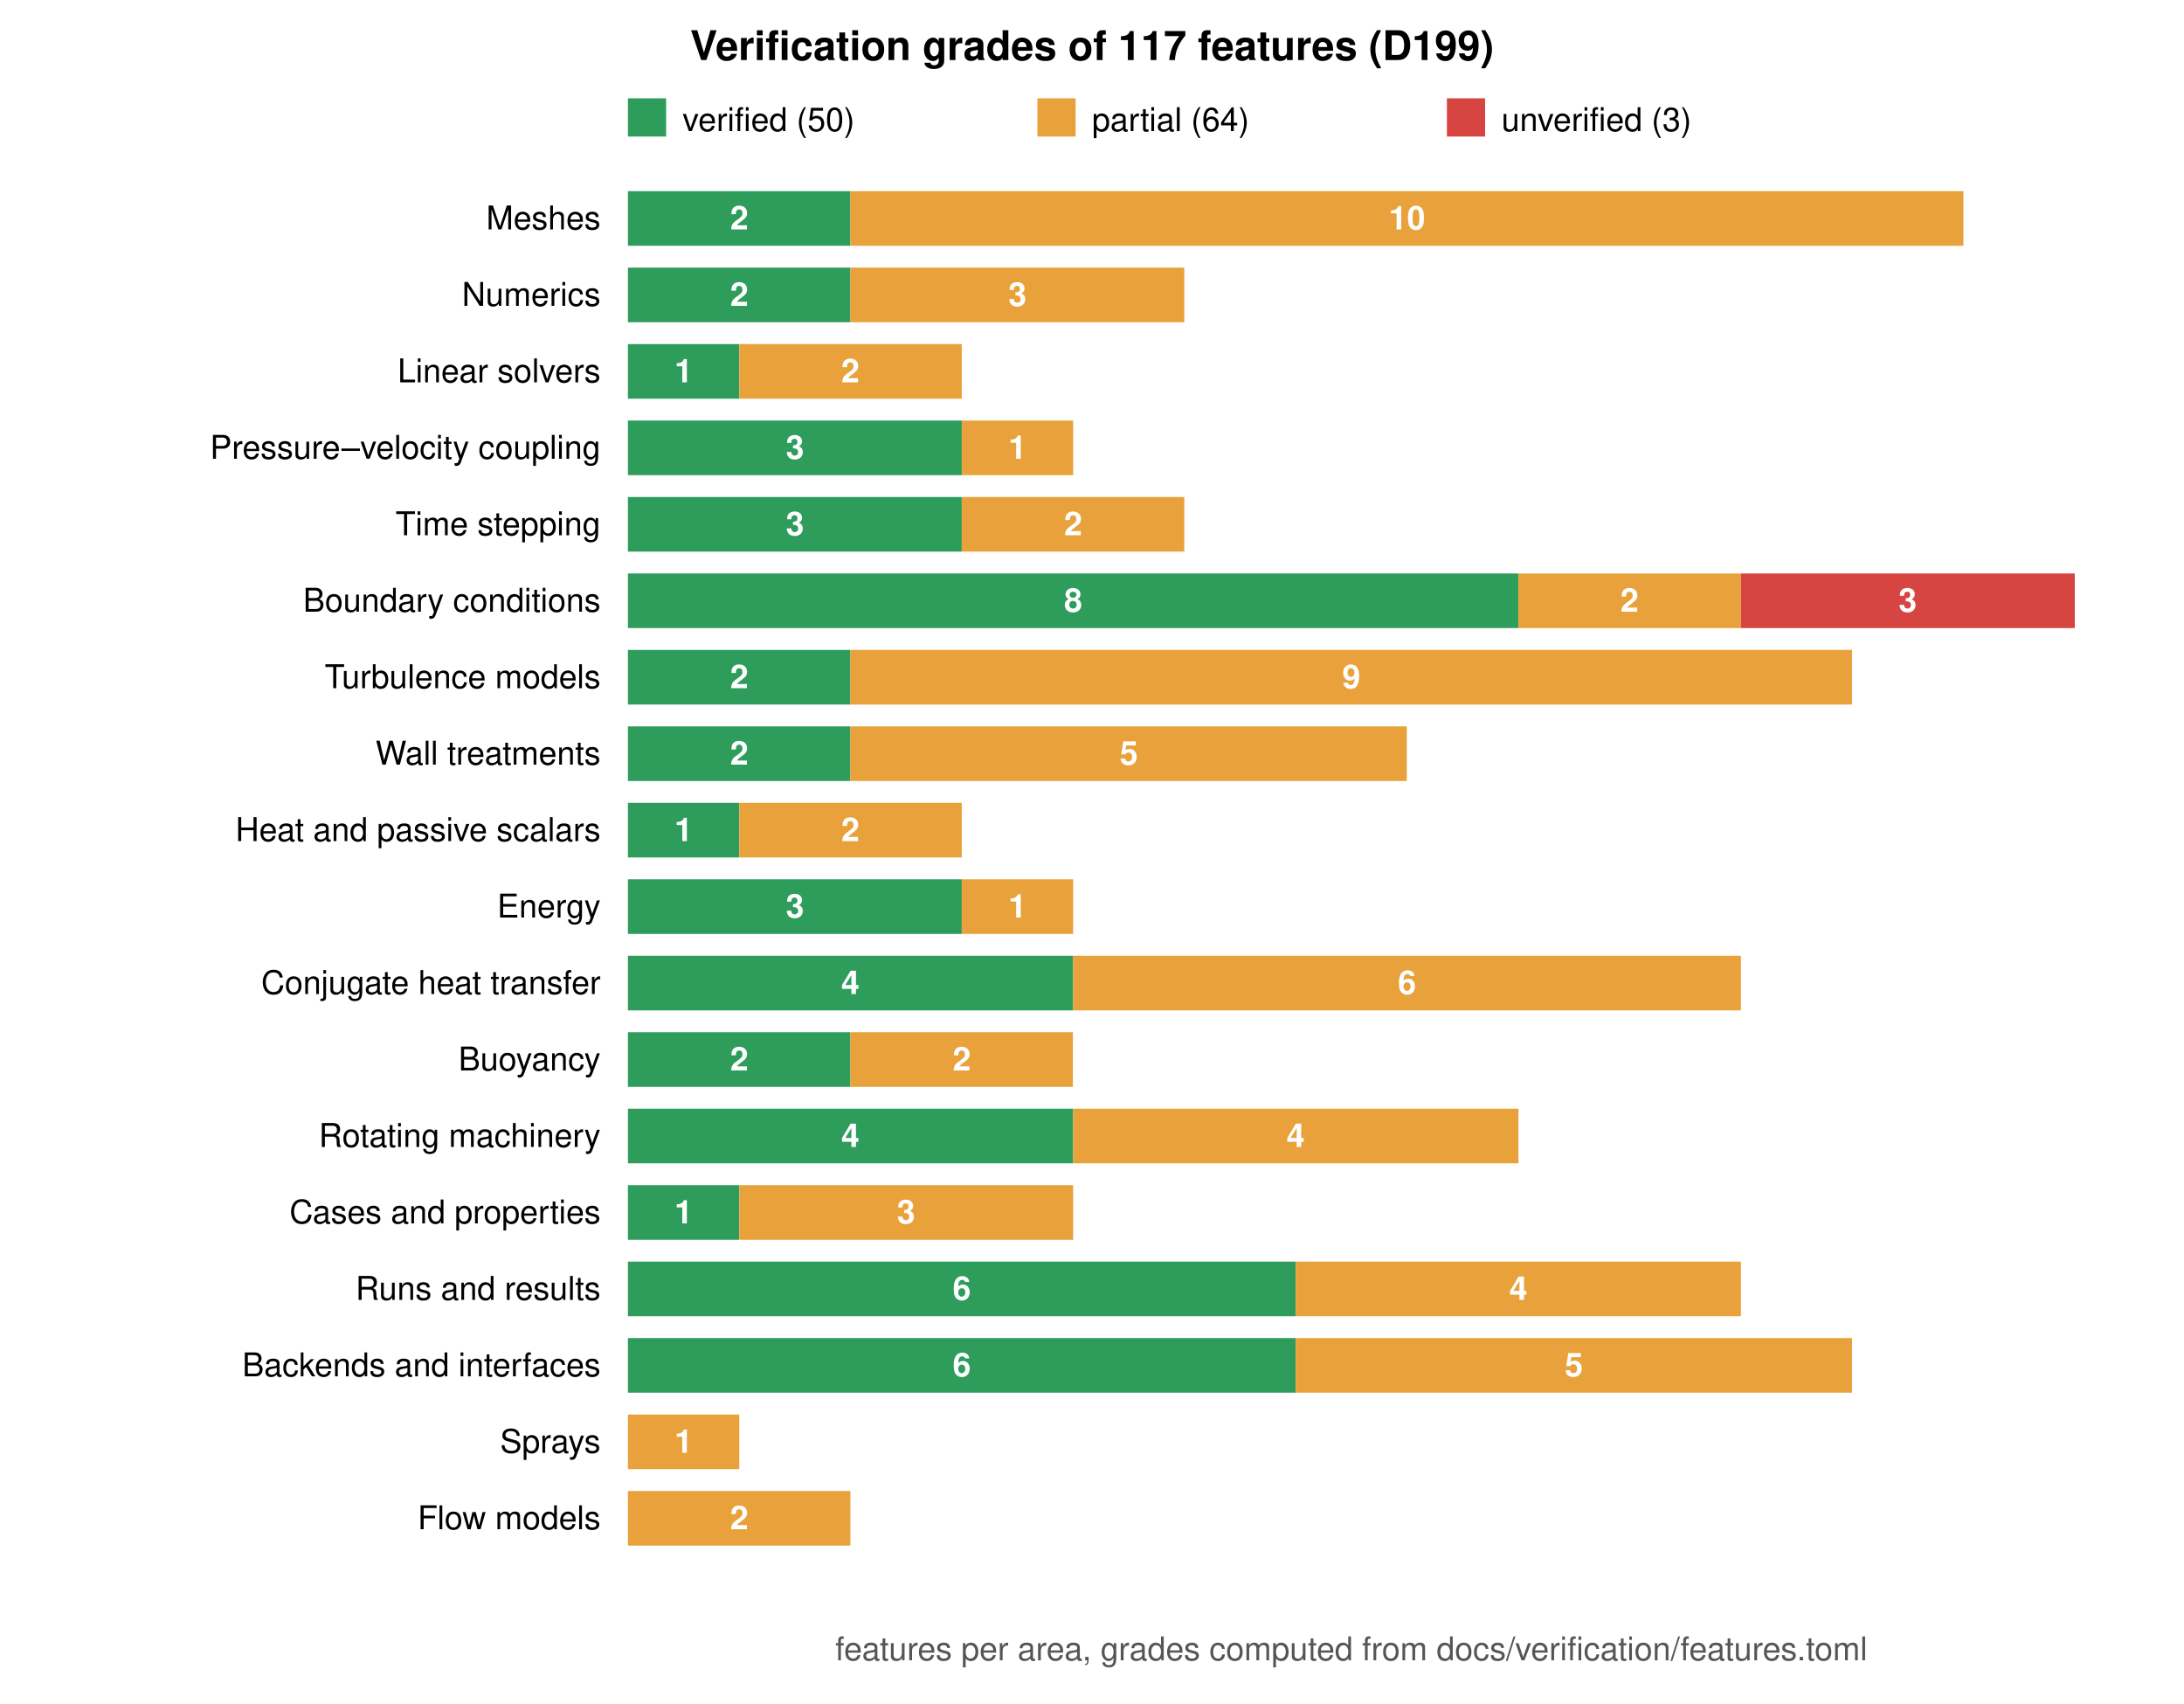
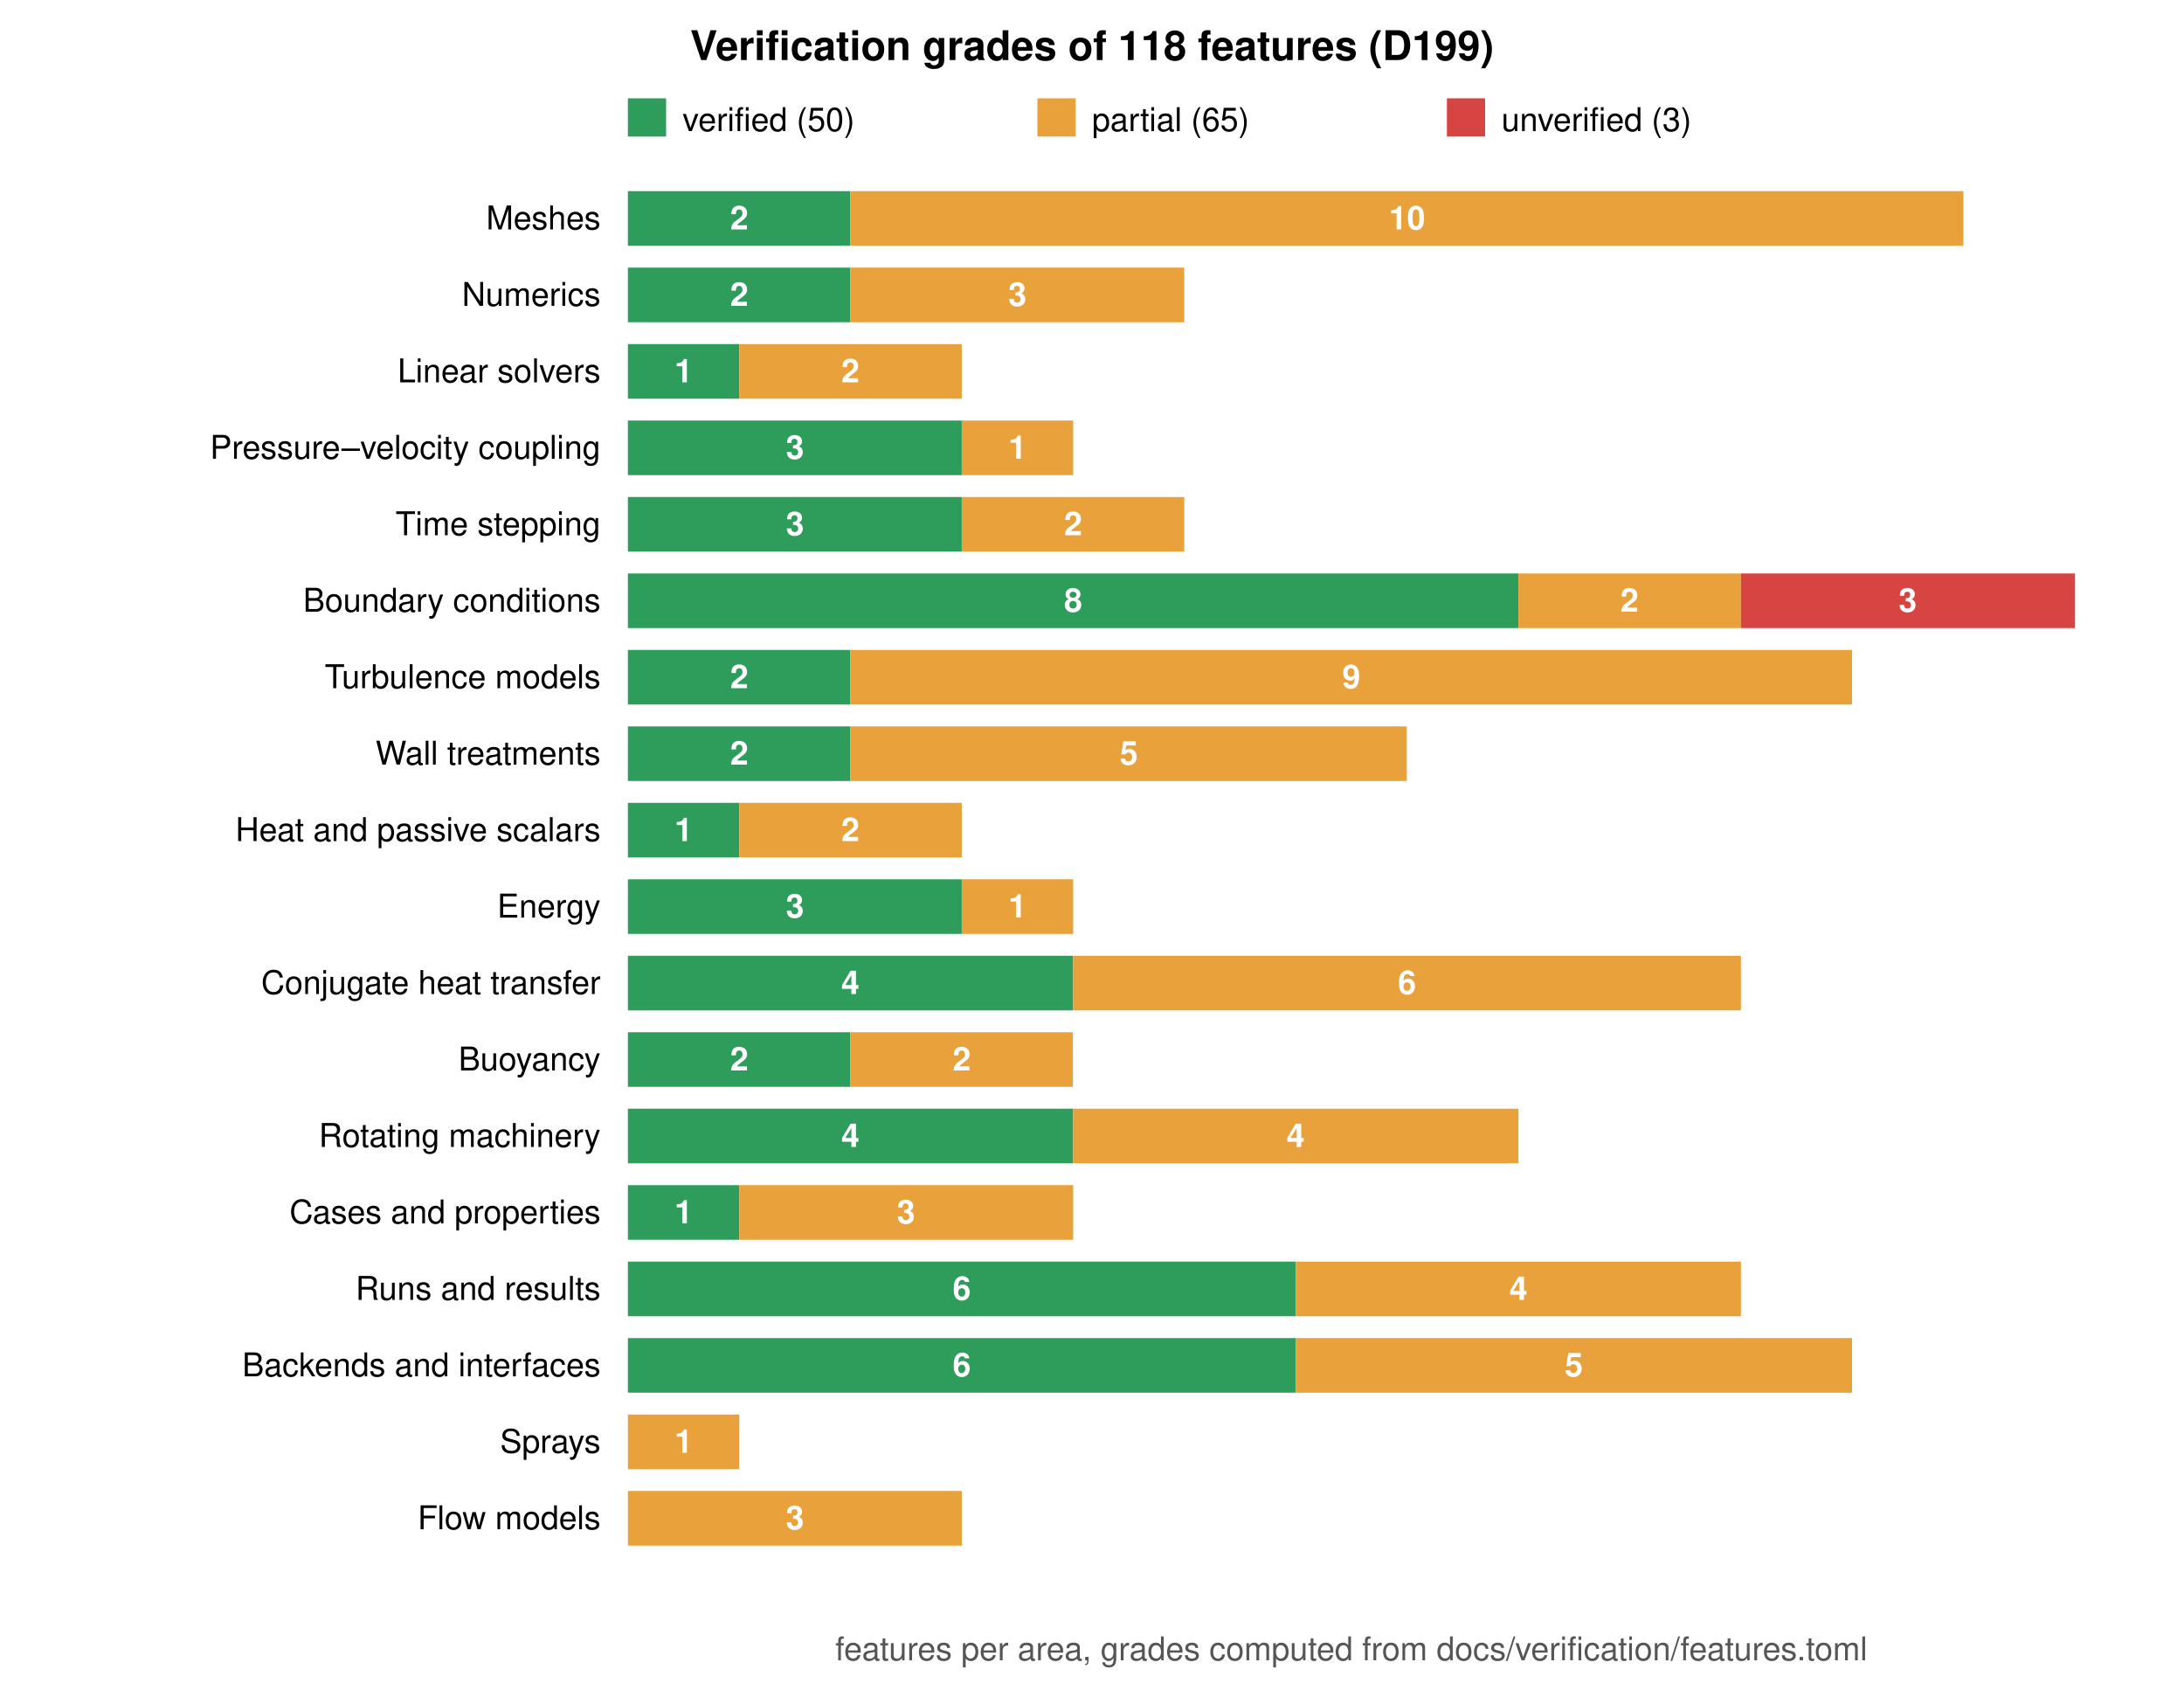
<svg xmlns="http://www.w3.org/2000/svg" viewBox="0 0 800 624" width="800" height="624" font-family="Helvetica, Arial, sans-serif" font-size="12">
  <rect width="800" height="624" fill="white" />
-   <text x="400.0" y="22" text-anchor="middle" font-size="15" font-weight="bold">Verification grades of 117 features (D199)</text>
+   <text x="400.0" y="22" text-anchor="middle" font-size="15" font-weight="bold">Verification grades of 118 features (D199)</text>
  <rect x="230" y="36" width="14" height="14" fill="#2e9d5b" />
  <text x="250" y="48">verified (50)</text>
  <rect x="380" y="36" width="14" height="14" fill="#e9a23b" />
-   <text x="400" y="48">partial (64)</text>
+   <text x="400" y="48">partial (65)</text>
  <rect x="530" y="36" width="14" height="14" fill="#d64541" />
  <text x="550" y="48">unverified (3)</text>
  <text x="220" y="84.0" text-anchor="end">Meshes</text>
  <rect x="230.0" y="70" width="81.5" height="20" fill="#2e9d5b" />
  <text x="270.8" y="84.0" text-anchor="middle" fill="white" font-weight="bold">2</text>
  <rect x="311.5" y="70" width="407.7" height="20" fill="#e9a23b" />
  <text x="515.4" y="84.0" text-anchor="middle" fill="white" font-weight="bold">10</text>
  <text x="220" y="112.0" text-anchor="end">Numerics</text>
  <rect x="230.0" y="98" width="81.5" height="20" fill="#2e9d5b" />
  <text x="270.8" y="112.0" text-anchor="middle" fill="white" font-weight="bold">2</text>
  <rect x="311.5" y="98" width="122.3" height="20" fill="#e9a23b" />
  <text x="372.7" y="112.0" text-anchor="middle" fill="white" font-weight="bold">3</text>
  <text x="220" y="140.0" text-anchor="end">Linear solvers</text>
  <rect x="230.0" y="126" width="40.8" height="20" fill="#2e9d5b" />
  <text x="250.4" y="140.0" text-anchor="middle" fill="white" font-weight="bold">1</text>
  <rect x="270.8" y="126" width="81.5" height="20" fill="#e9a23b" />
  <text x="311.5" y="140.0" text-anchor="middle" fill="white" font-weight="bold">2</text>
  <text x="220" y="168.0" text-anchor="end">Pressure–velocity coupling</text>
  <rect x="230.0" y="154" width="122.3" height="20" fill="#2e9d5b" />
  <text x="291.2" y="168.0" text-anchor="middle" fill="white" font-weight="bold">3</text>
  <rect x="352.3" y="154" width="40.8" height="20" fill="#e9a23b" />
  <text x="372.7" y="168.0" text-anchor="middle" fill="white" font-weight="bold">1</text>
  <text x="220" y="196.0" text-anchor="end">Time stepping</text>
  <rect x="230.0" y="182" width="122.3" height="20" fill="#2e9d5b" />
  <text x="291.2" y="196.0" text-anchor="middle" fill="white" font-weight="bold">3</text>
  <rect x="352.3" y="182" width="81.5" height="20" fill="#e9a23b" />
  <text x="393.1" y="196.0" text-anchor="middle" fill="white" font-weight="bold">2</text>
  <text x="220" y="224.0" text-anchor="end">Boundary conditions</text>
  <rect x="230.0" y="210" width="326.2" height="20" fill="#2e9d5b" />
  <text x="393.1" y="224.0" text-anchor="middle" fill="white" font-weight="bold">8</text>
  <rect x="556.2" y="210" width="81.5" height="20" fill="#e9a23b" />
  <text x="596.9" y="224.0" text-anchor="middle" fill="white" font-weight="bold">2</text>
  <rect x="637.7" y="210" width="122.3" height="20" fill="#d64541" />
  <text x="698.8" y="224.0" text-anchor="middle" fill="white" font-weight="bold">3</text>
  <text x="220" y="252.0" text-anchor="end">Turbulence models</text>
  <rect x="230.0" y="238" width="81.5" height="20" fill="#2e9d5b" />
  <text x="270.8" y="252.0" text-anchor="middle" fill="white" font-weight="bold">2</text>
  <rect x="311.5" y="238" width="366.9" height="20" fill="#e9a23b" />
  <text x="495.0" y="252.0" text-anchor="middle" fill="white" font-weight="bold">9</text>
  <text x="220" y="280.0" text-anchor="end">Wall treatments</text>
  <rect x="230.0" y="266" width="81.5" height="20" fill="#2e9d5b" />
  <text x="270.8" y="280.0" text-anchor="middle" fill="white" font-weight="bold">2</text>
  <rect x="311.5" y="266" width="203.8" height="20" fill="#e9a23b" />
  <text x="413.5" y="280.0" text-anchor="middle" fill="white" font-weight="bold">5</text>
  <text x="220" y="308.0" text-anchor="end">Heat and passive scalars</text>
  <rect x="230.0" y="294" width="40.8" height="20" fill="#2e9d5b" />
  <text x="250.4" y="308.0" text-anchor="middle" fill="white" font-weight="bold">1</text>
  <rect x="270.8" y="294" width="81.5" height="20" fill="#e9a23b" />
  <text x="311.5" y="308.0" text-anchor="middle" fill="white" font-weight="bold">2</text>
  <text x="220" y="336.0" text-anchor="end">Energy</text>
  <rect x="230.0" y="322" width="122.3" height="20" fill="#2e9d5b" />
  <text x="291.2" y="336.0" text-anchor="middle" fill="white" font-weight="bold">3</text>
  <rect x="352.3" y="322" width="40.8" height="20" fill="#e9a23b" />
  <text x="372.7" y="336.0" text-anchor="middle" fill="white" font-weight="bold">1</text>
  <text x="220" y="364.0" text-anchor="end">Conjugate heat transfer</text>
  <rect x="230.0" y="350" width="163.1" height="20" fill="#2e9d5b" />
  <text x="311.5" y="364.0" text-anchor="middle" fill="white" font-weight="bold">4</text>
  <rect x="393.1" y="350" width="244.6" height="20" fill="#e9a23b" />
  <text x="515.4" y="364.0" text-anchor="middle" fill="white" font-weight="bold">6</text>
  <text x="220" y="392.0" text-anchor="end">Buoyancy</text>
  <rect x="230.0" y="378" width="81.5" height="20" fill="#2e9d5b" />
  <text x="270.8" y="392.0" text-anchor="middle" fill="white" font-weight="bold">2</text>
  <rect x="311.5" y="378" width="81.5" height="20" fill="#e9a23b" />
  <text x="352.3" y="392.0" text-anchor="middle" fill="white" font-weight="bold">2</text>
  <text x="220" y="420.0" text-anchor="end">Rotating machinery</text>
  <rect x="230.0" y="406" width="163.1" height="20" fill="#2e9d5b" />
  <text x="311.5" y="420.0" text-anchor="middle" fill="white" font-weight="bold">4</text>
  <rect x="393.1" y="406" width="163.1" height="20" fill="#e9a23b" />
  <text x="474.6" y="420.0" text-anchor="middle" fill="white" font-weight="bold">4</text>
  <text x="220" y="448.0" text-anchor="end">Cases and properties</text>
  <rect x="230.0" y="434" width="40.8" height="20" fill="#2e9d5b" />
  <text x="250.4" y="448.0" text-anchor="middle" fill="white" font-weight="bold">1</text>
  <rect x="270.8" y="434" width="122.3" height="20" fill="#e9a23b" />
  <text x="331.9" y="448.0" text-anchor="middle" fill="white" font-weight="bold">3</text>
  <text x="220" y="476.0" text-anchor="end">Runs and results</text>
  <rect x="230.0" y="462" width="244.6" height="20" fill="#2e9d5b" />
  <text x="352.3" y="476.0" text-anchor="middle" fill="white" font-weight="bold">6</text>
  <rect x="474.6" y="462" width="163.1" height="20" fill="#e9a23b" />
  <text x="556.2" y="476.0" text-anchor="middle" fill="white" font-weight="bold">4</text>
  <text x="220" y="504.0" text-anchor="end">Backends and interfaces</text>
  <rect x="230.0" y="490" width="244.6" height="20" fill="#2e9d5b" />
  <text x="352.3" y="504.0" text-anchor="middle" fill="white" font-weight="bold">6</text>
  <rect x="474.6" y="490" width="203.8" height="20" fill="#e9a23b" />
  <text x="576.5" y="504.0" text-anchor="middle" fill="white" font-weight="bold">5</text>
  <text x="220" y="532.0" text-anchor="end">Sprays</text>
  <rect x="230.0" y="518" width="40.8" height="20" fill="#e9a23b" />
  <text x="250.4" y="532.0" text-anchor="middle" fill="white" font-weight="bold">1</text>
  <text x="220" y="560.0" text-anchor="end">Flow models</text>
-   <rect x="230.0" y="546" width="81.5" height="20" fill="#e9a23b" />
-   <text x="270.8" y="560.0" text-anchor="middle" fill="white" font-weight="bold">2</text>
+   <rect x="230.0" y="546" width="122.3" height="20" fill="#e9a23b" />
+   <text x="291.2" y="560.0" text-anchor="middle" fill="white" font-weight="bold">3</text>
  <text x="495.0" y="608" text-anchor="middle" fill="#555">features per area, grades computed from docs/verification/features.toml</text>
</svg>
